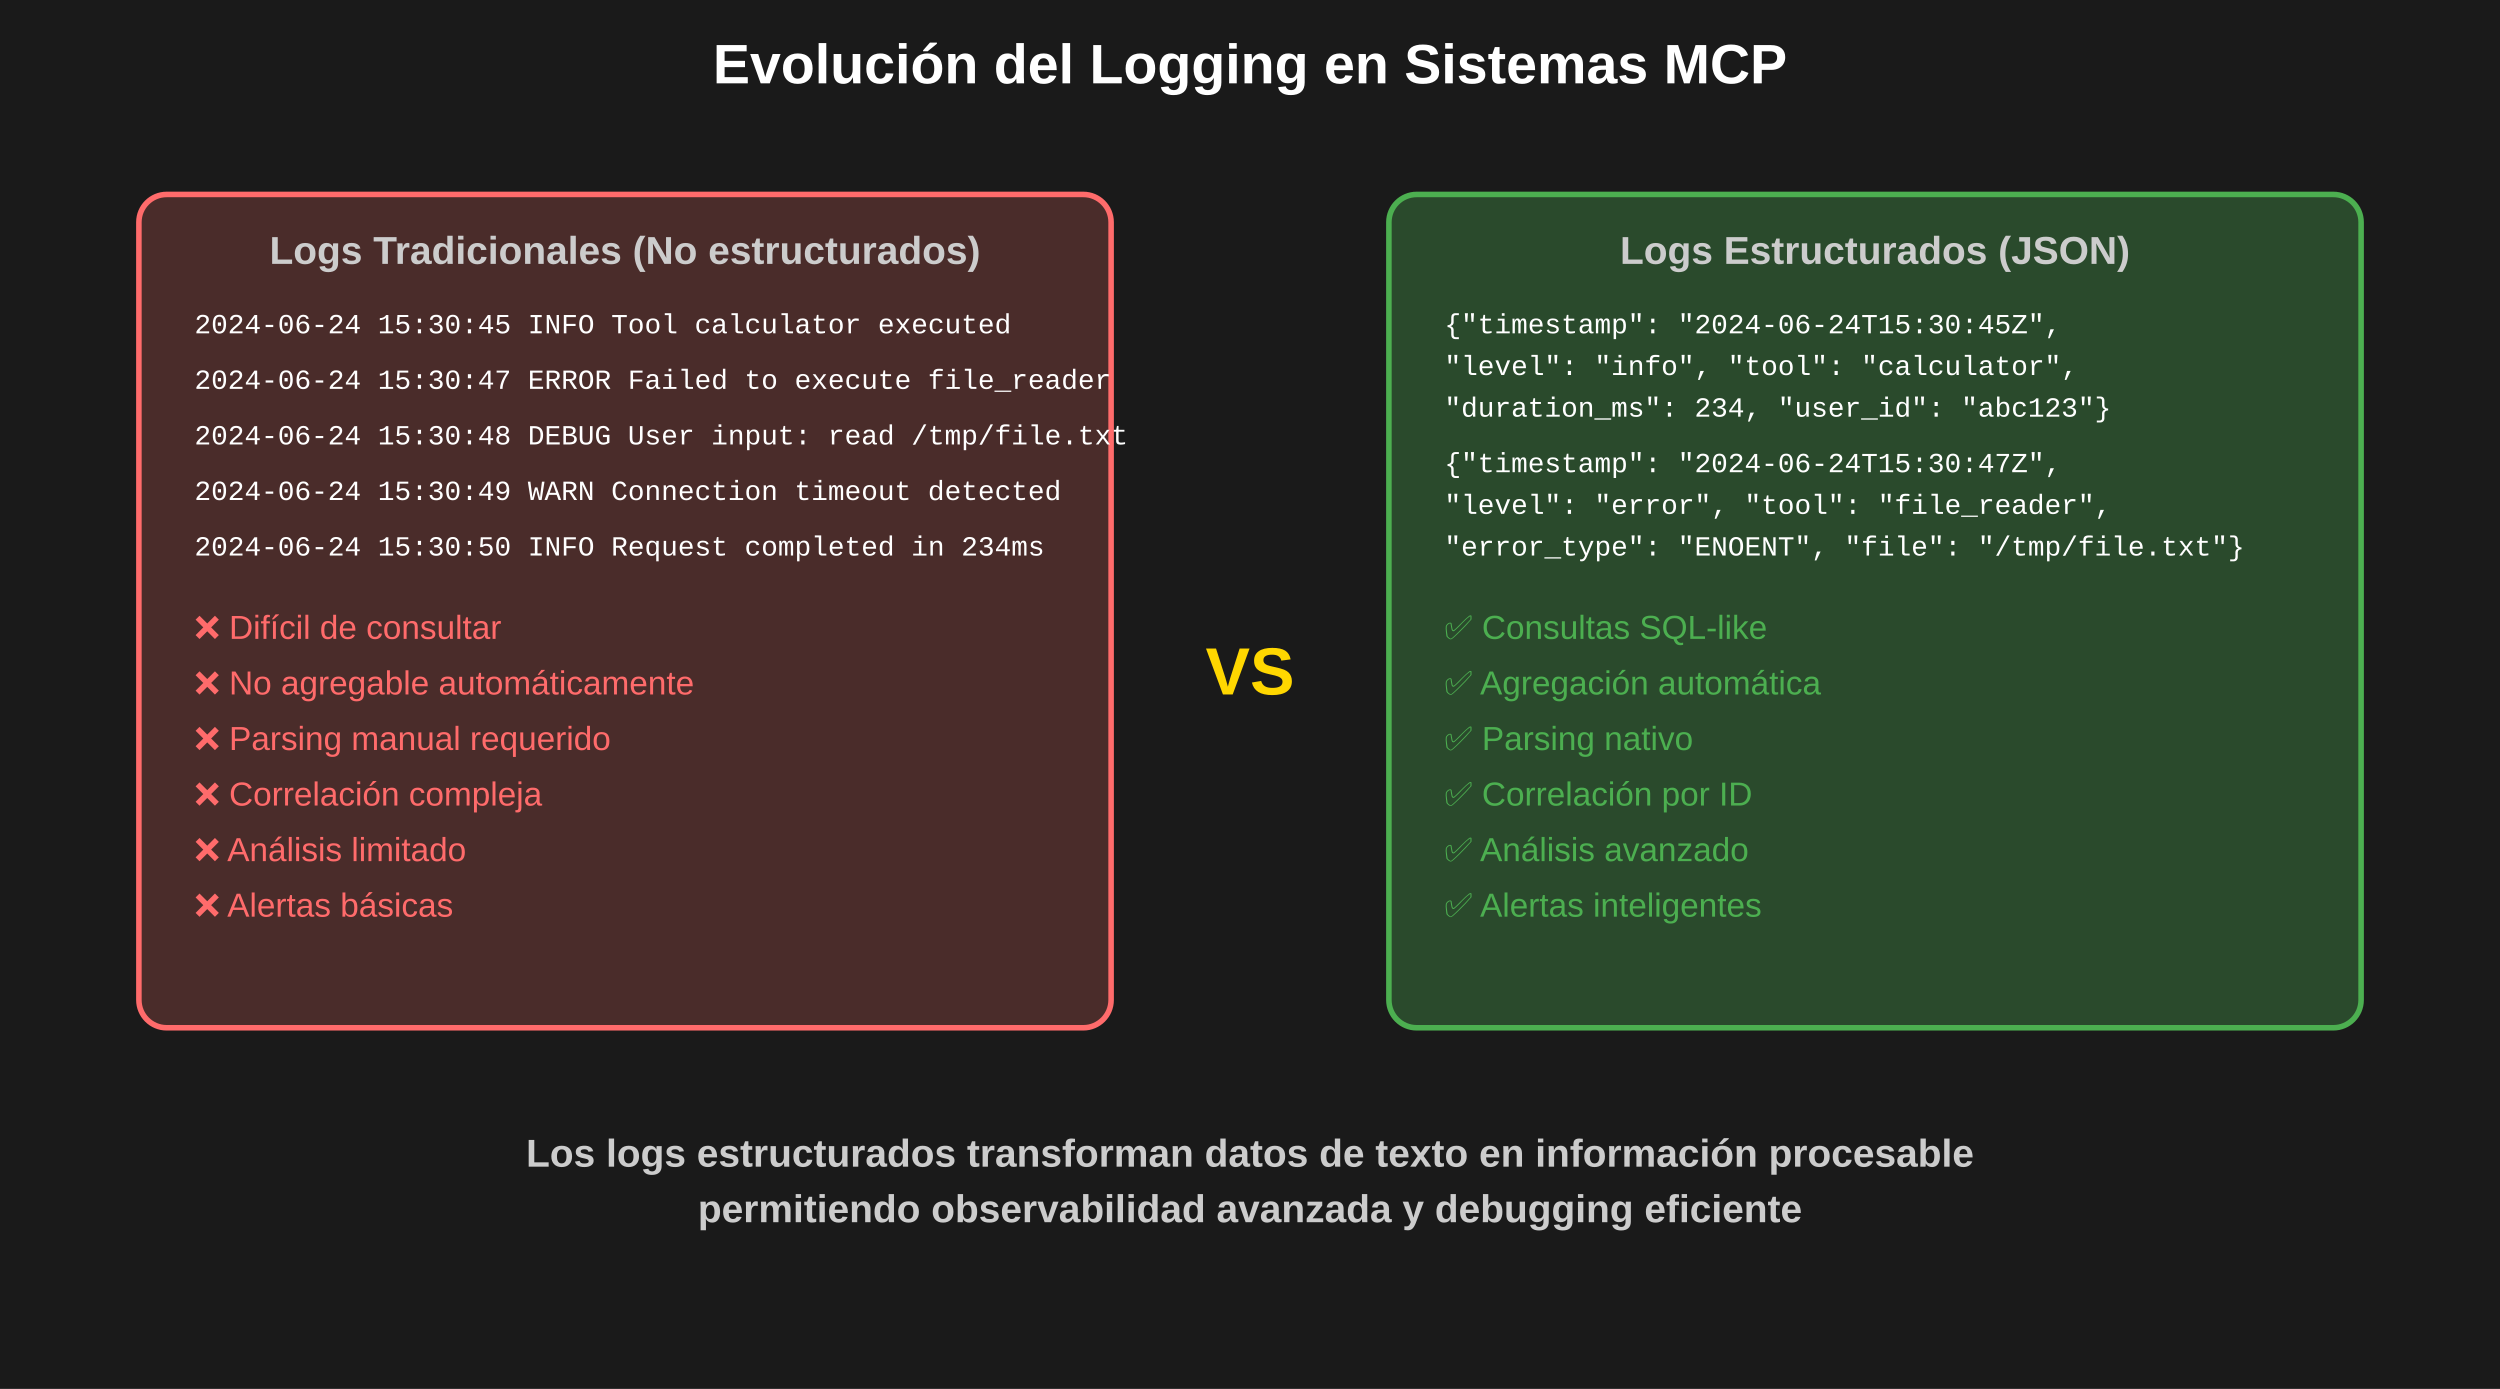
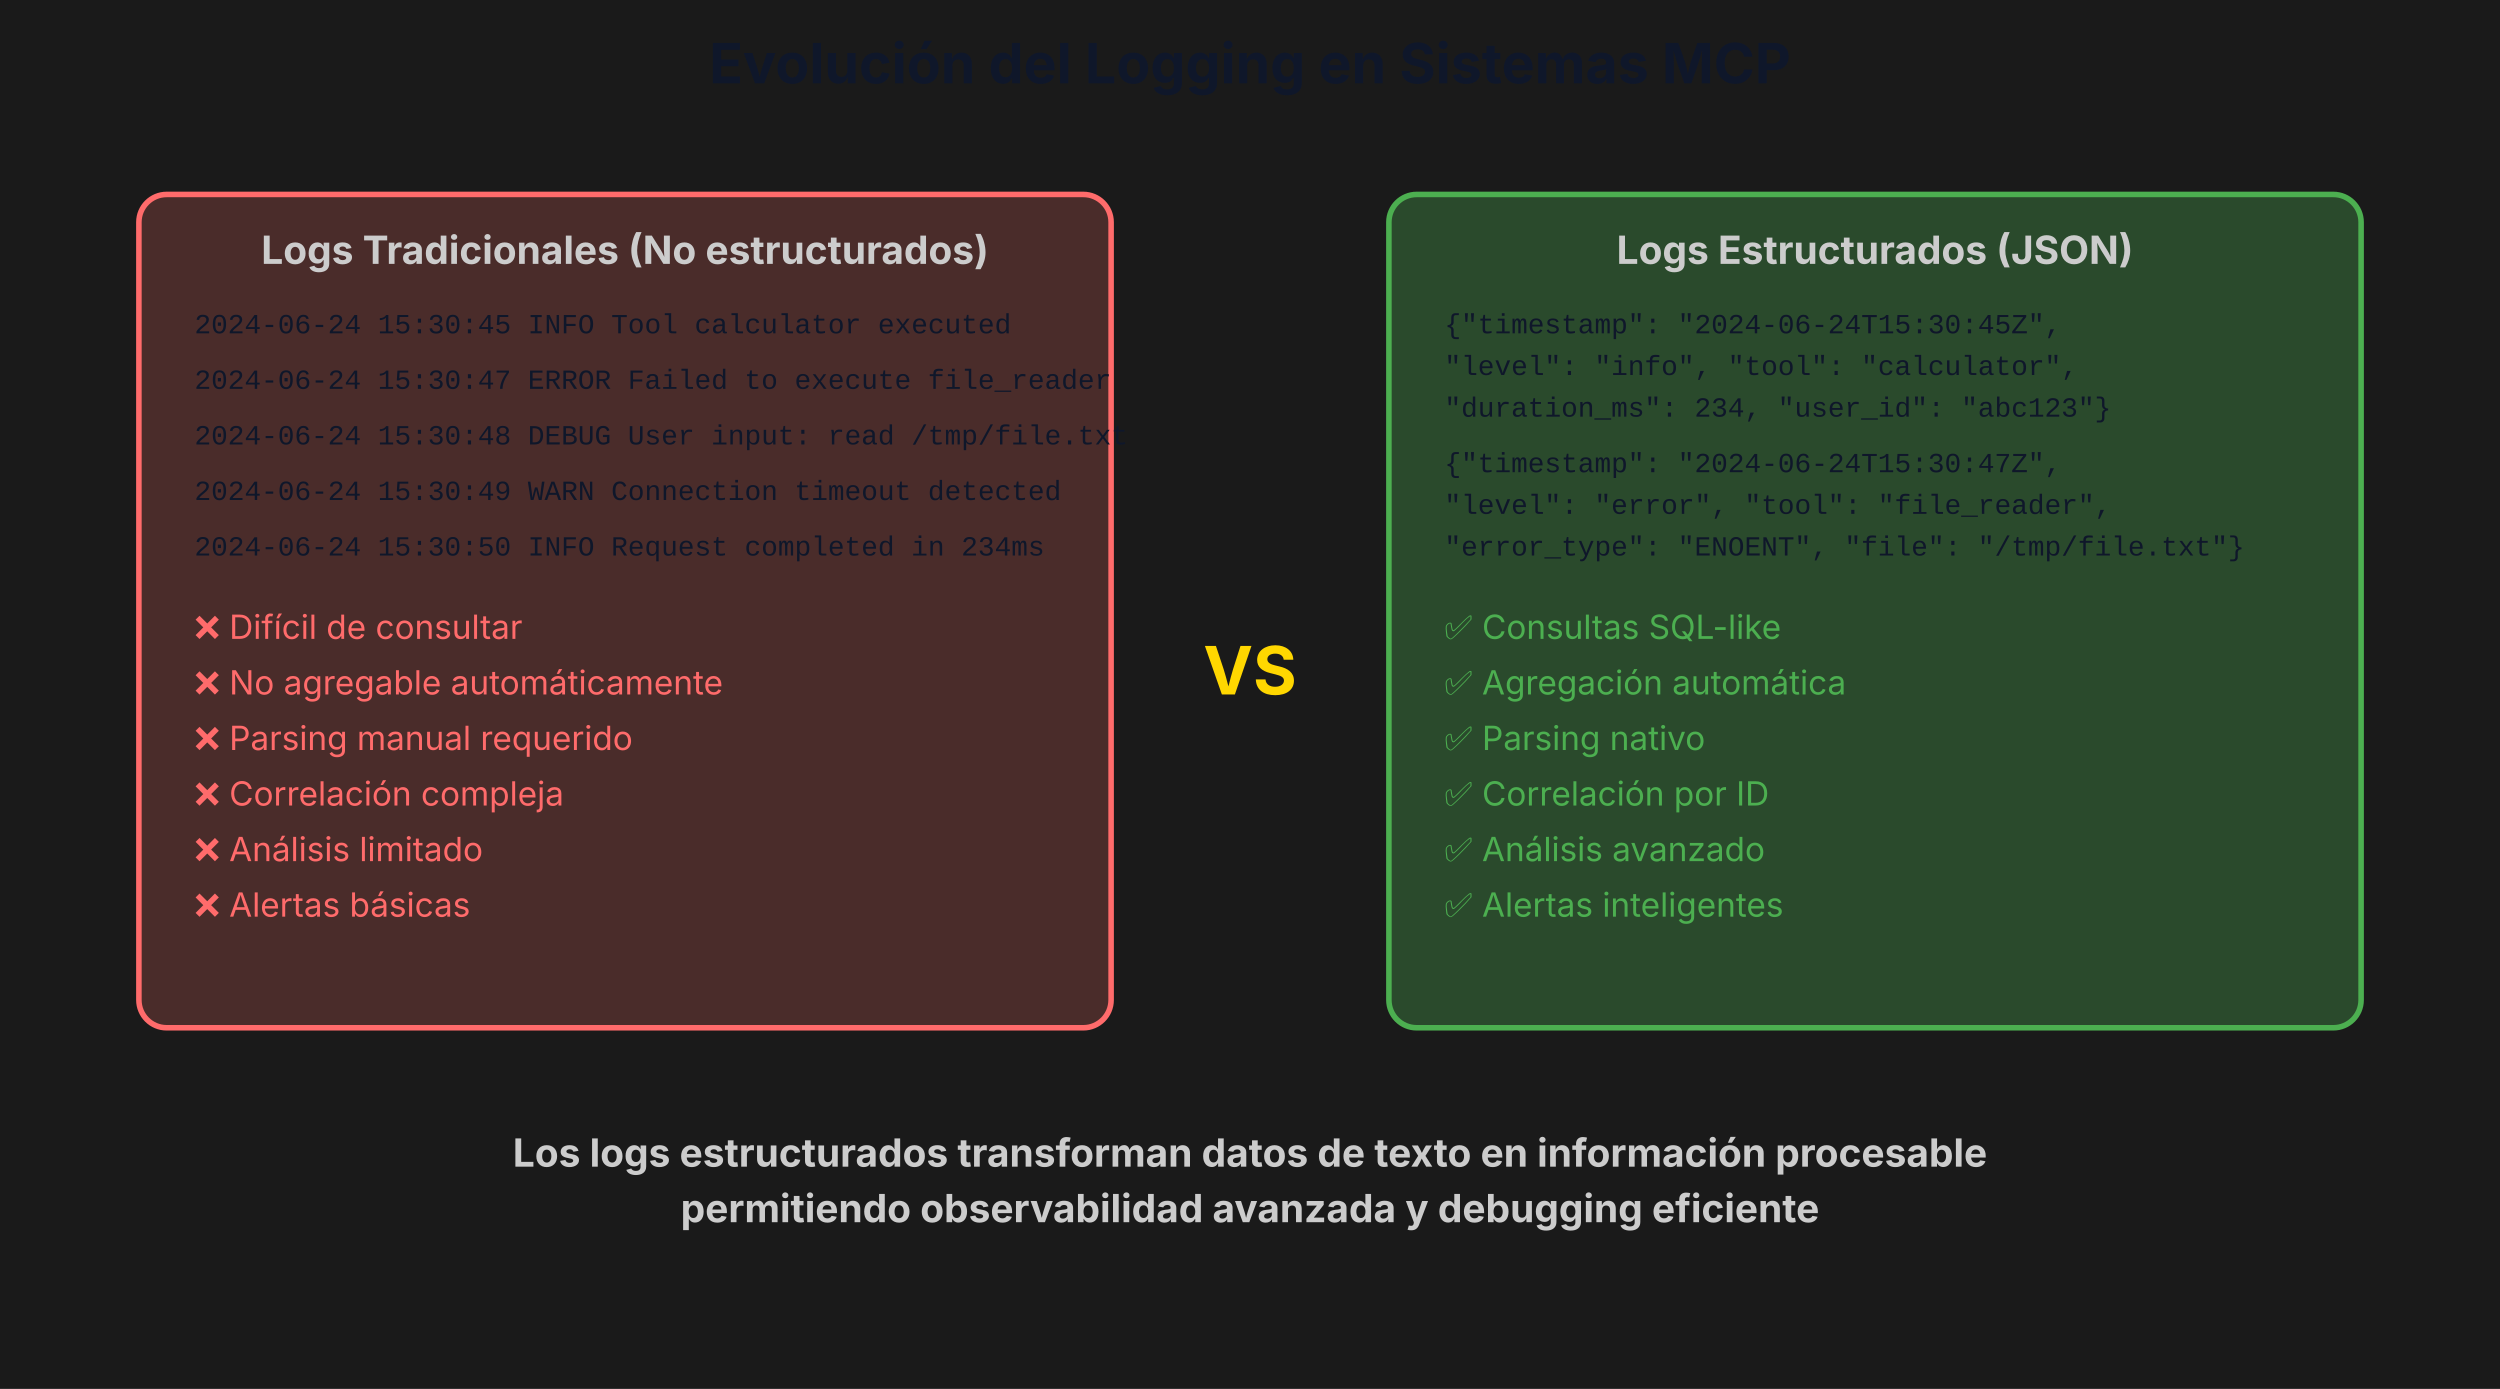
<svg xmlns="http://www.w3.org/2000/svg" viewBox="0 0 900 500">
  <defs>
    <style>
      .bg { fill: #1a1a1a; }
      .traditional-box { fill: #4a2c2a; stroke: #ff6b6b; stroke-width: 2; }
      .structured-box { fill: #2a4a2c; stroke: #4caf50; stroke-width: 2; }
-       .title { fill: #ffffff; font-family: Arial, sans-serif; font-size: 20px; font-weight: bold; text-anchor: middle; }
-       .subtitle { fill: #cccccc; font-family: Arial, sans-serif; font-size: 14px; font-weight: bold; text-anchor: middle; }
-       .log-text { fill: #ffffff; font-family: 'Courier New', monospace; font-size: 10px; }
-       .advantage { fill: #4caf50; font-family: Arial, sans-serif; font-size: 12px; }
-       .disadvantage { fill: #ff6b6b; font-family: Arial, sans-serif; font-size: 12px; }
-       .vs-text { fill: #ffd700; font-family: Arial, sans-serif; font-size: 24px; font-weight: bold; text-anchor: middle; }
+       .title { fill: #0f172a; font-family: Inter, system-ui, sans-serif; font-size: 20px; font-weight: bold; text-anchor: middle; }
+       .subtitle { fill: #cccccc; font-family: Inter, system-ui, sans-serif; font-size: 14px; font-weight: bold; text-anchor: middle; }
+       .log-text { fill: #0f172a; font-family: 'Courier New', monospace; font-size: 10px; }
+       .advantage { fill: #4caf50; font-family: Inter, system-ui, sans-serif; font-size: 12px; }
+       .disadvantage { fill: #ff6b6b; font-family: Inter, system-ui, sans-serif; font-size: 12px; }
+       .vs-text { fill: #ffd700; font-family: Inter, system-ui, sans-serif; font-size: 24px; font-weight: bold; text-anchor: middle; }
    </style>
  </defs>
  <rect class="bg" width="900" height="500" />
  <text class="title" x="450" y="30">Evolución del Logging en Sistemas MCP</text>
  <text class="vs-text" x="450" y="250">VS</text>
  <rect class="traditional-box" x="50" y="70" width="350" height="300" rx="10" />
  <text class="subtitle" x="225" y="95" fill="#ff6b6b">Logs Tradicionales (No estructurados)</text>
  <text class="log-text" x="70" y="120">2024-06-24 15:30:45 INFO Tool calculator executed</text>
  <text class="log-text" x="70" y="140">2024-06-24 15:30:47 ERROR Failed to execute file_reader</text>
  <text class="log-text" x="70" y="160">2024-06-24 15:30:48 DEBUG User input: read /tmp/file.txt</text>
  <text class="log-text" x="70" y="180">2024-06-24 15:30:49 WARN Connection timeout detected</text>
  <text class="log-text" x="70" y="200">2024-06-24 15:30:50 INFO Request completed in 234ms</text>
  <text class="disadvantage" x="70" y="230">❌ Difícil de consultar</text>
  <text class="disadvantage" x="70" y="250">❌ No agregable automáticamente</text>
  <text class="disadvantage" x="70" y="270">❌ Parsing manual requerido</text>
  <text class="disadvantage" x="70" y="290">❌ Correlación compleja</text>
  <text class="disadvantage" x="70" y="310">❌ Análisis limitado</text>
  <text class="disadvantage" x="70" y="330">❌ Alertas básicas</text>
  <rect class="structured-box" x="500" y="70" width="350" height="300" rx="10" />
  <text class="subtitle" x="675" y="95" fill="#4caf50">Logs Estructurados (JSON)</text>
  <text class="log-text" x="520" y="120">{"timestamp": "2024-06-24T15:30:45Z",</text>
  <text class="log-text" x="520" y="135"> "level": "info", "tool": "calculator",</text>
  <text class="log-text" x="520" y="150"> "duration_ms": 234, "user_id": "abc123"}</text>
  <text class="log-text" x="520" y="170">{"timestamp": "2024-06-24T15:30:47Z",</text>
  <text class="log-text" x="520" y="185"> "level": "error", "tool": "file_reader",</text>
  <text class="log-text" x="520" y="200"> "error_type": "ENOENT", "file": "/tmp/file.txt"}</text>
  <text class="advantage" x="520" y="230">✅ Consultas SQL-like</text>
  <text class="advantage" x="520" y="250">✅ Agregación automática</text>
  <text class="advantage" x="520" y="270">✅ Parsing nativo</text>
  <text class="advantage" x="520" y="290">✅ Correlación por ID</text>
  <text class="advantage" x="520" y="310">✅ Análisis avanzado</text>
  <text class="advantage" x="520" y="330">✅ Alertas inteligentes</text>
  <text class="subtitle" x="450" y="420">Los logs estructurados transforman datos de texto en información procesable</text>
  <text class="subtitle" x="450" y="440">permitiendo observabilidad avanzada y debugging eficiente</text>
</svg>
